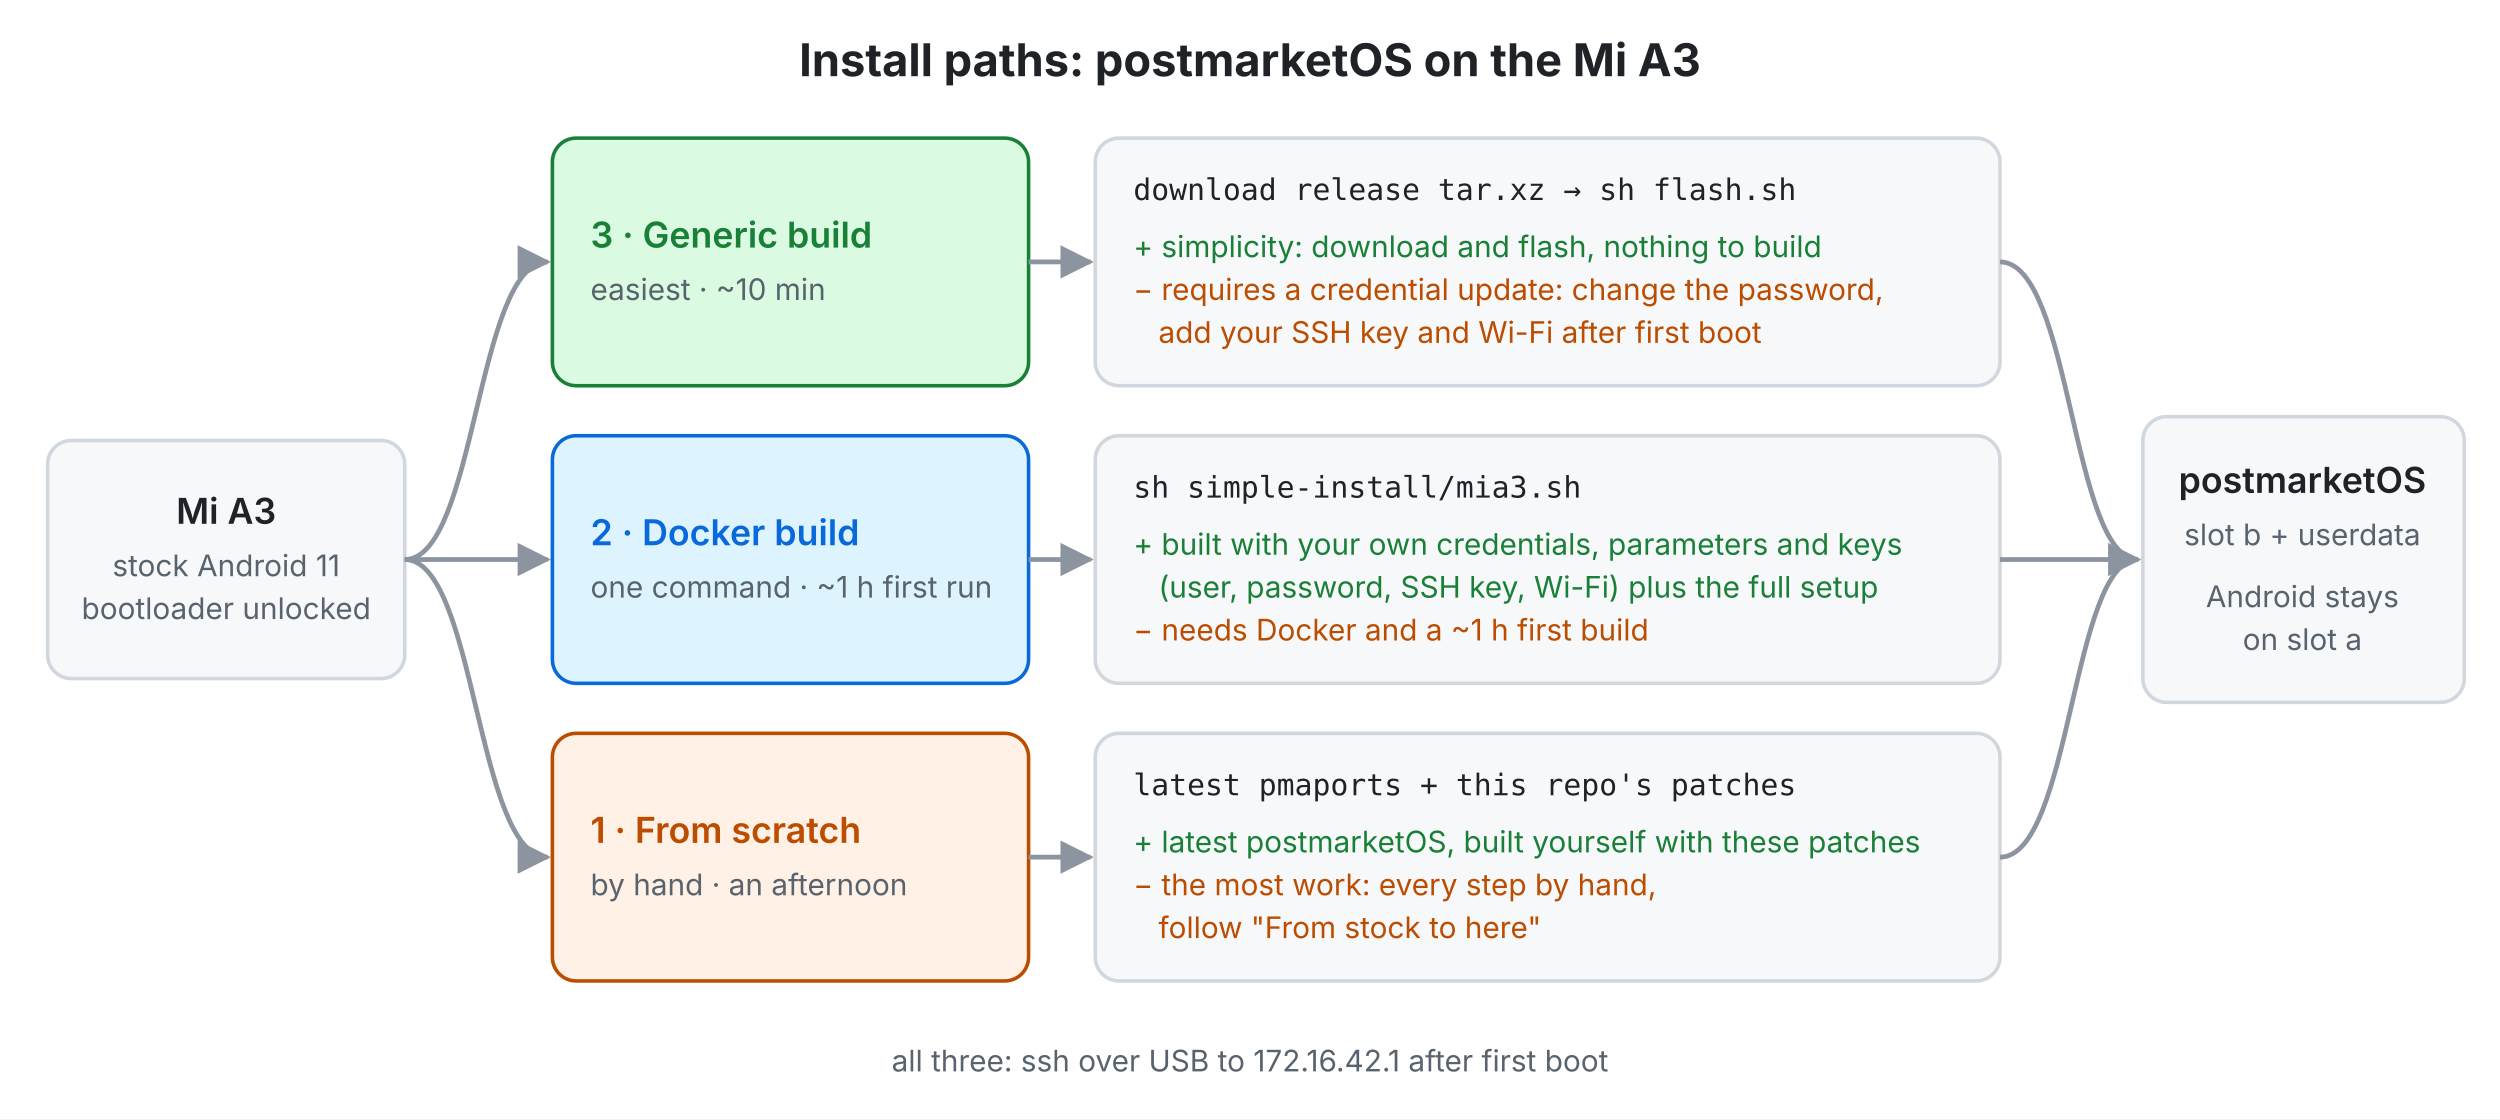
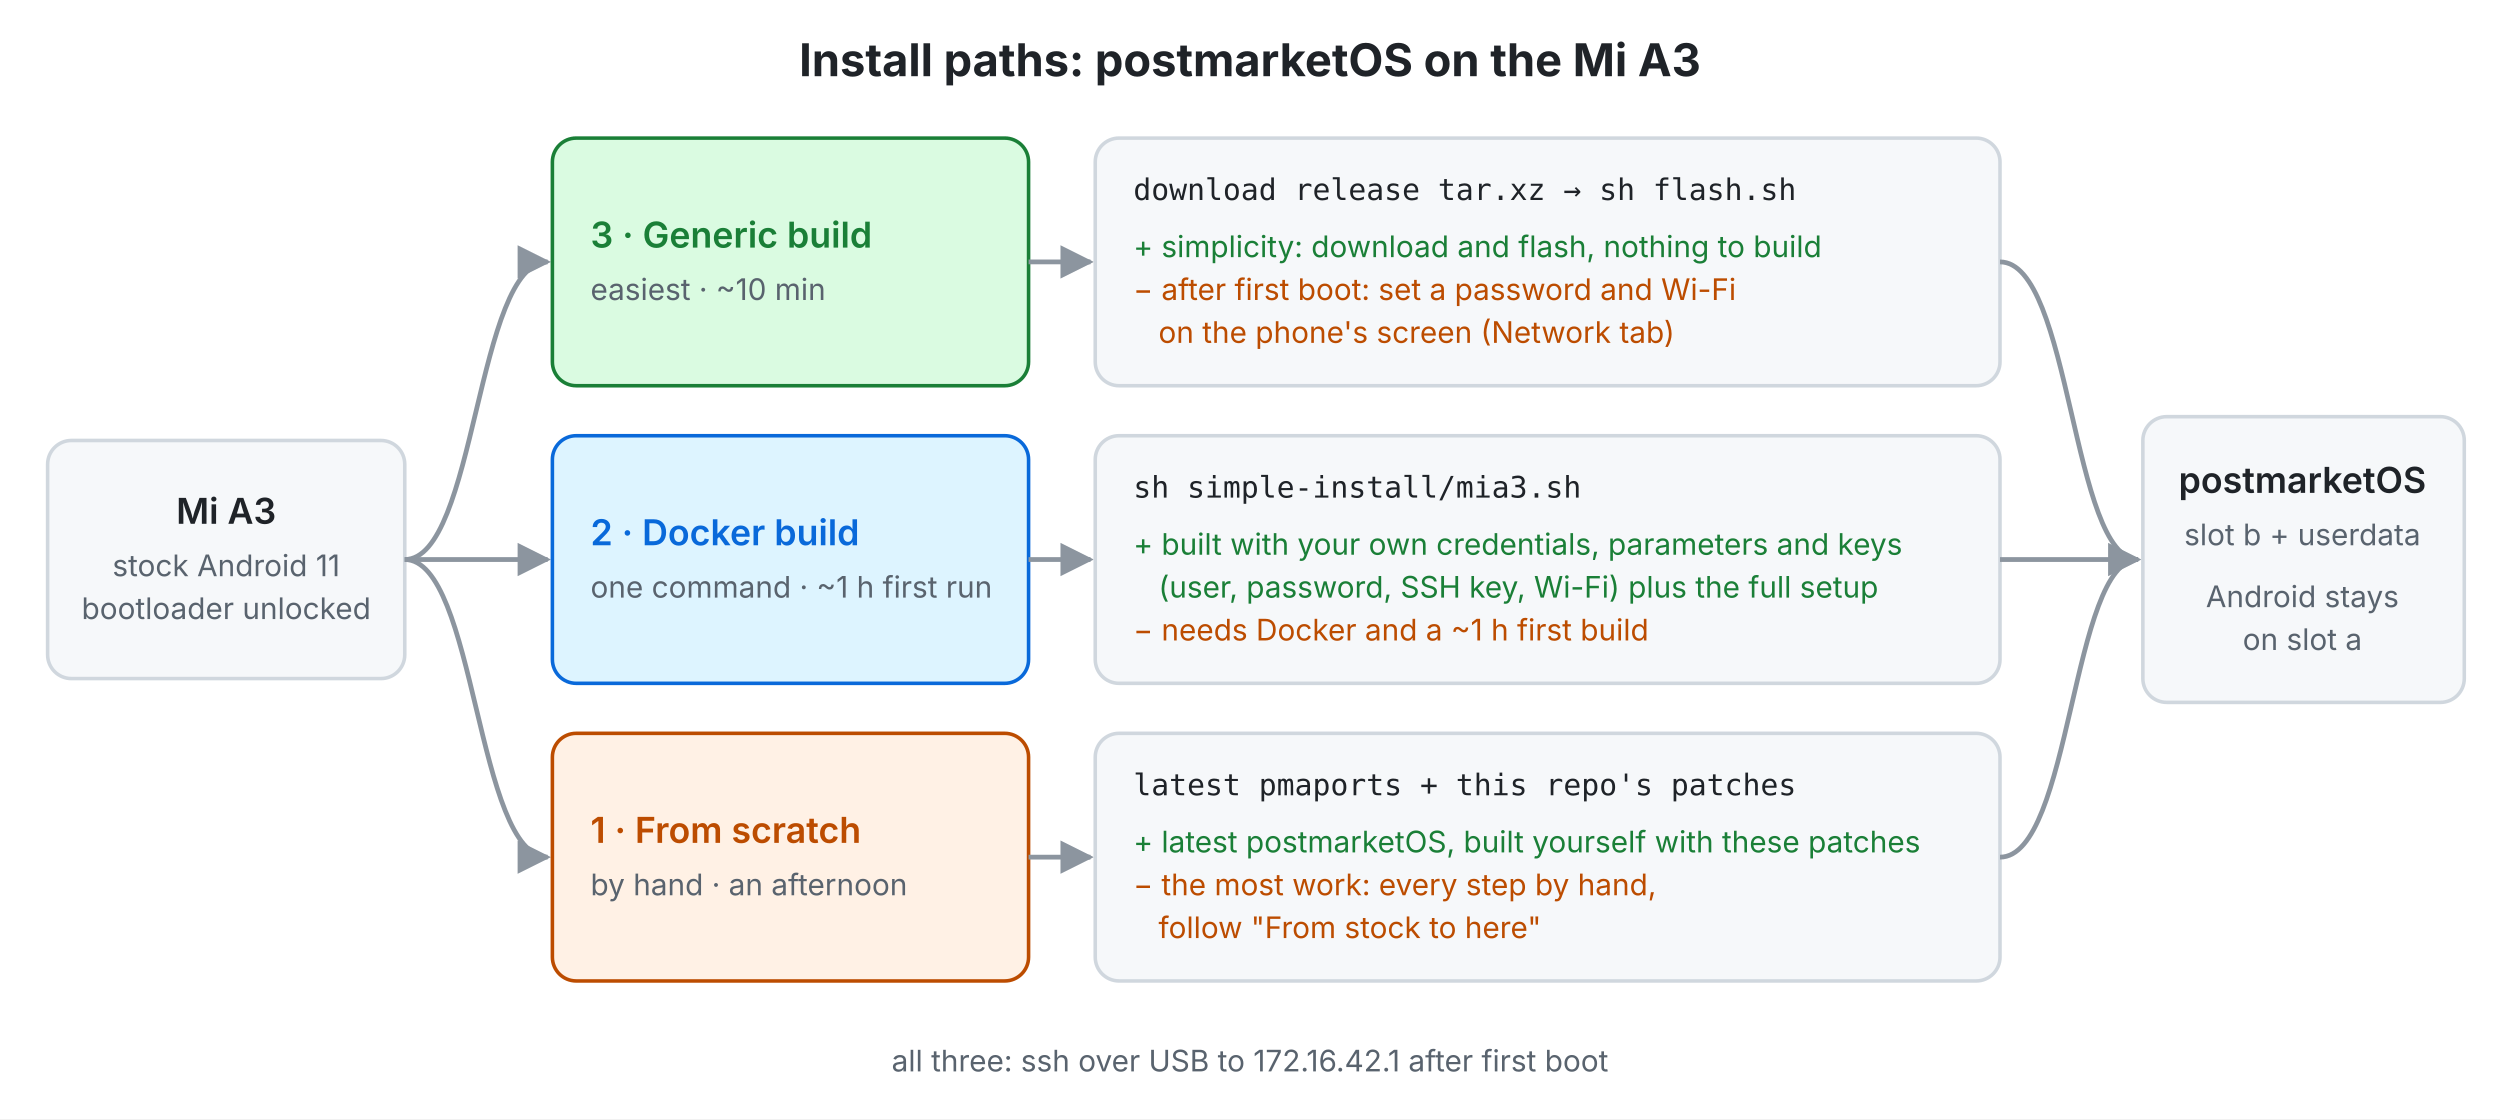
<svg xmlns="http://www.w3.org/2000/svg" viewBox="0 0 1050 470" font-family="system-ui,-apple-system,Segoe UI,sans-serif">
  <style>
    .bg{fill:#ffffff} .t{fill:#1f2328} .m{fill:#59636e} .box{fill:#f6f8fa;stroke:#d0d7de}
    .ln{stroke:#8c959f;stroke-width:2;fill:none}
    .g{fill:#dafbe1;stroke:#1a7f37} .gt{fill:#1a7f37}
    .b{fill:#ddf4ff;stroke:#0969da} .bt{fill:#0969da}
    .o{fill:#fff1e5;stroke:#bc4c00} .ot{fill:#bc4c00}
    @media (prefers-color-scheme: dark){
      .bg{fill:#0d1117} .t{fill:#e6edf3} .m{fill:#9198a1} .box{fill:#161b22;stroke:#3d444d}
      .ln{stroke:#656c76}
      .g{fill:#0f2d1a;stroke:#3fb950} .gt{fill:#3fb950}
      .b{fill:#0c2d4b;stroke:#4493f8} .bt{fill:#4493f8}
      .o{fill:#3a1f0b;stroke:#db6d28} .ot{fill:#db6d28}
    }
    rect{stroke-width:1.5} .h{font-weight:600;font-size:15px} .s{font-size:12.5px}
  </style>
  <defs>
    <marker id="a" viewBox="0 0 10 10" refX="9" refY="5" markerWidth="7" markerHeight="7" orient="auto">
      <path d="M0 0L10 5L0 10z" fill="#8c959f" />
    </marker>
  </defs>
  <rect class="bg" width="1050" height="470" stroke="none" />
  <text class="t" x="525" y="32" text-anchor="middle" font-size="19" font-weight="700">Install paths: postmarketOS on the Mi A3</text>
  <rect class="box" x="20" y="185" width="150" height="100" rx="10" />
  <text class="t h" x="95" y="220" text-anchor="middle">Mi A3</text>
  <text class="m s" x="95" y="242" text-anchor="middle">stock Android 11</text>
  <text class="m s" x="95" y="260" text-anchor="middle">bootloader unlocked</text>
  <path class="ln" d="M170 235 C200 235 200 110 230 110" marker-end="url(#a)" />
  <rect class="g" x="232" y="58" width="200" height="104" rx="10" />
  <text class="gt h" x="248" y="104">3 · Generic build</text>
  <text class="m s" x="248" y="126">easiest · ~10 min</text>
  <path class="ln" d="M432 110 L458 110" marker-end="url(#a)" />
  <rect class="box" x="460" y="58" width="380" height="104" rx="10" />
  <text class="t s" x="476" y="84" font-family="ui-monospace,monospace">download release tar.xz → sh flash.sh</text>
  <text class="gt s" x="476" y="108" xml:space="preserve">+ simplicity: download and flash, nothing to build</text>
-   <text class="ot s" x="476" y="126" xml:space="preserve">− requires a credential update: change the password,</text>
-   <text class="ot s" x="476" y="144" xml:space="preserve">   add your SSH key and Wi-Fi after first boot</text>
+   <text class="ot s" x="476" y="126" xml:space="preserve">− after first boot: set a password and Wi-Fi</text>
+   <text class="ot s" x="476" y="144" xml:space="preserve">   on the phone's screen (Network tab)</text>
  <path class="ln" d="M840 110 C870 110 870 235 898 235" />
  <path class="ln" d="M170 235 C200 235 200 235 230 235" marker-end="url(#a)" />
  <rect class="b" x="232" y="183" width="200" height="104" rx="10" />
  <text class="bt h" x="248" y="229">2 · Docker build</text>
  <text class="m s" x="248" y="251">one command · ~1 h first run</text>
  <path class="ln" d="M432 235 L458 235" marker-end="url(#a)" />
  <rect class="box" x="460" y="183" width="380" height="104" rx="10" />
  <text class="t s" x="476" y="209" font-family="ui-monospace,monospace">sh simple-install/mia3.sh</text>
  <text class="gt s" x="476" y="233" xml:space="preserve">+ built with your own credentials, parameters and keys</text>
  <text class="gt s" x="476" y="251" xml:space="preserve">   (user, password, SSH key, Wi-Fi) plus the full setup</text>
  <text class="ot s" x="476" y="269" xml:space="preserve">− needs Docker and a ~1 h first build</text>
  <path class="ln" d="M840 235 C870 235 870 235 898 235" marker-end="url(#a)" />
  <path class="ln" d="M170 235 C200 235 200 360 230 360" marker-end="url(#a)" />
  <rect class="o" x="232" y="308" width="200" height="104" rx="10" />
  <text class="ot h" x="248" y="354">1 · From scratch</text>
  <text class="m s" x="248" y="376">by hand · an afternoon</text>
  <path class="ln" d="M432 360 L458 360" marker-end="url(#a)" />
  <rect class="box" x="460" y="308" width="380" height="104" rx="10" />
  <text class="t s" x="476" y="334" font-family="ui-monospace,monospace">latest pmaports + this repo's patches</text>
  <text class="gt s" x="476" y="358" xml:space="preserve">+ latest postmarketOS, built yourself with these patches</text>
  <text class="ot s" x="476" y="376" xml:space="preserve">− the most work: every step by hand,</text>
  <text class="ot s" x="476" y="394" xml:space="preserve">   follow "From stock to here"</text>
  <path class="ln" d="M840 360 C870 360 870 235 898 235" />
  <rect class="box" x="900" y="175" width="135" height="120" rx="10" />
  <text class="t h" x="967" y="207" text-anchor="middle">postmarketOS</text>
  <text class="m s" x="967" y="229" text-anchor="middle">slot b + userdata</text>
  <text class="m s" x="967" y="255" text-anchor="middle">Android stays</text>
  <text class="m s" x="967" y="273" text-anchor="middle">on slot a</text>
  <text class="m s" x="525" y="450" text-anchor="middle">all three: ssh over USB to 172.16.42.1 after first boot</text>
</svg>
